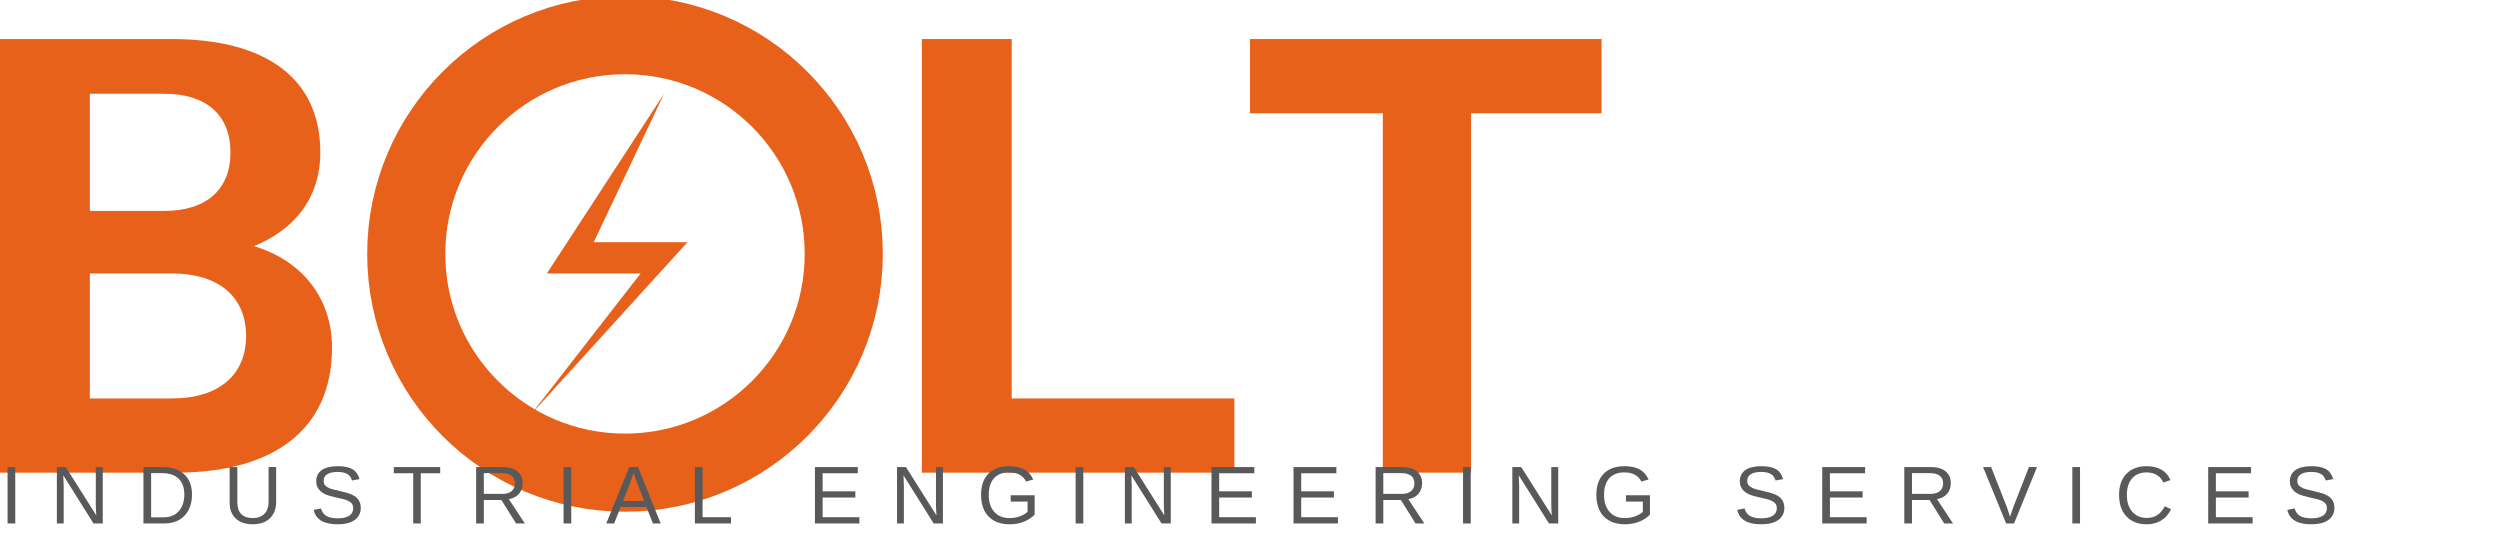
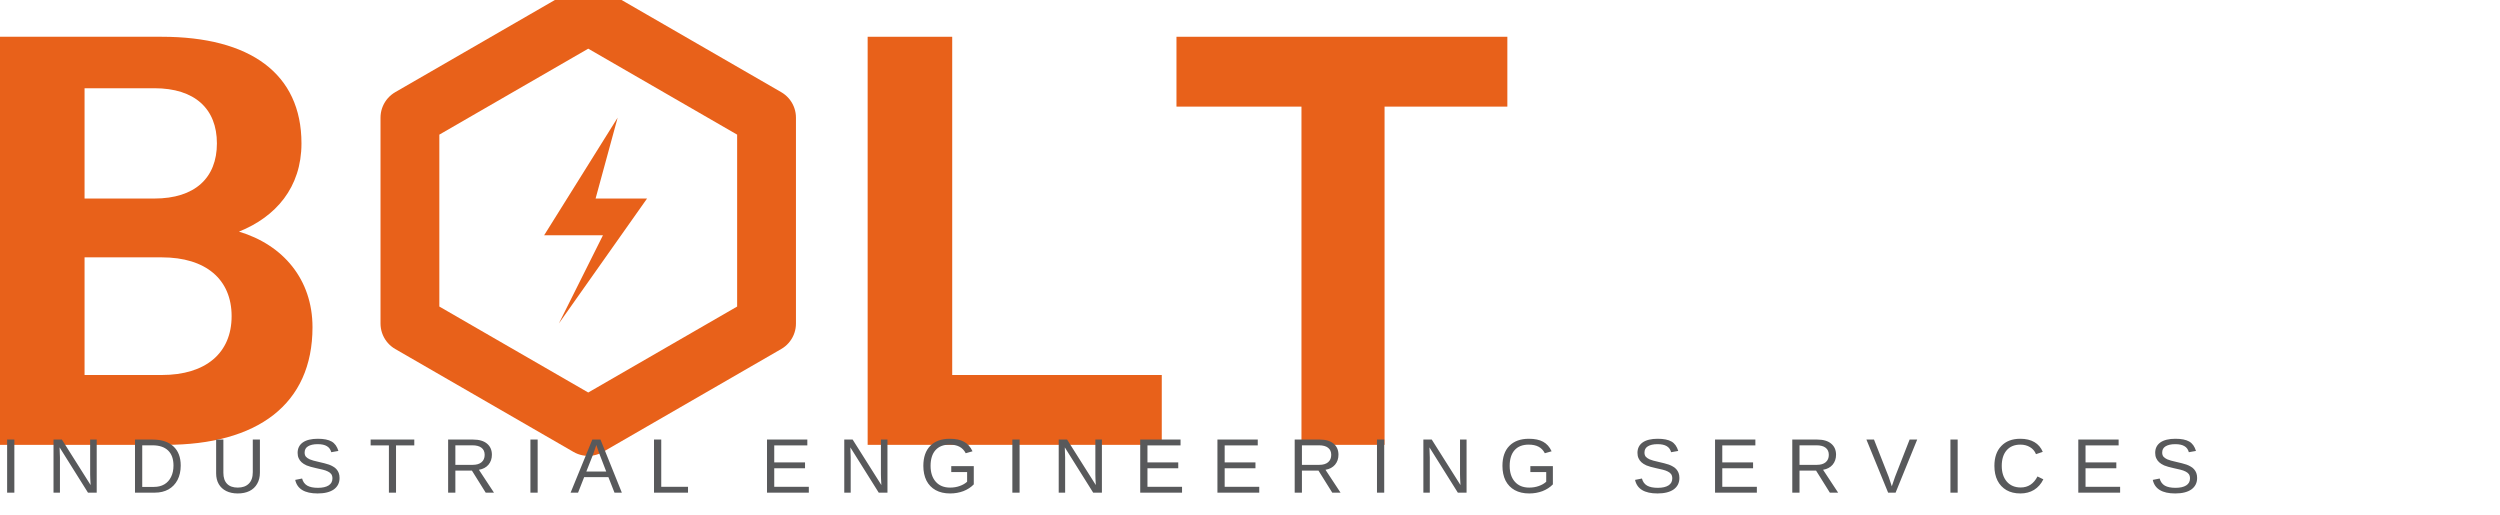
- <svg xmlns="http://www.w3.org/2000/svg" viewBox="0 0 320 70" fill="none">
+ <svg xmlns="http://www.w3.org/2000/svg" viewBox="0 0 340 70" fill="none">
  <path d="M0 5h22c12 0 19 5 19 14.5 0 6-3.5 10-8.5 12 6 1.8 10 6.5 10 13 0 10.5-7.5 16-20 16H0V5zm21 22c5.5 0 8.5-2.8 8.5-7.5S26.5 12 21 12H11.5v15H21zm1 24c6 0 9.5-3 9.5-8s-3.5-8-9.5-8H11.5v16H22z" fill="#E8611A" />
-   <ellipse cx="80" cy="32.5" rx="28" ry="28" stroke="#E8611A" stroke-width="10" fill="none" />
-   <path d="M85 12L70 35h12L68 53l20-22H76l9-19z" fill="#E8611A" />
+   <g transform="translate(80, 30)">
+     <polygon points="0,-28 24.25,-14 24.25,14 0,28 -24.25,14 -24.25,-14" fill="none" stroke="#E8611A" stroke-width="8" stroke-linejoin="round" />
+     <path d="M4,-14 L-6,2 L2,2 L-4,14 L8,-3 L1,-3 Z" fill="#E8611A" />
+   </g>
  <path d="M118 5h11.5v46H158v9.5h-40V5z" fill="#E8611A" />
  <path d="M160 5h45v9.5h-16.7v46H177V14.5h-17V5z" fill="#E8611A" />
  <text x="0" y="67" font-family="Arial, Helvetica, sans-serif" font-size="10.5" font-weight="500" letter-spacing="3.5" fill="#58595B">INDUSTRIAL ENGINEERING SERVICES</text>
</svg>
